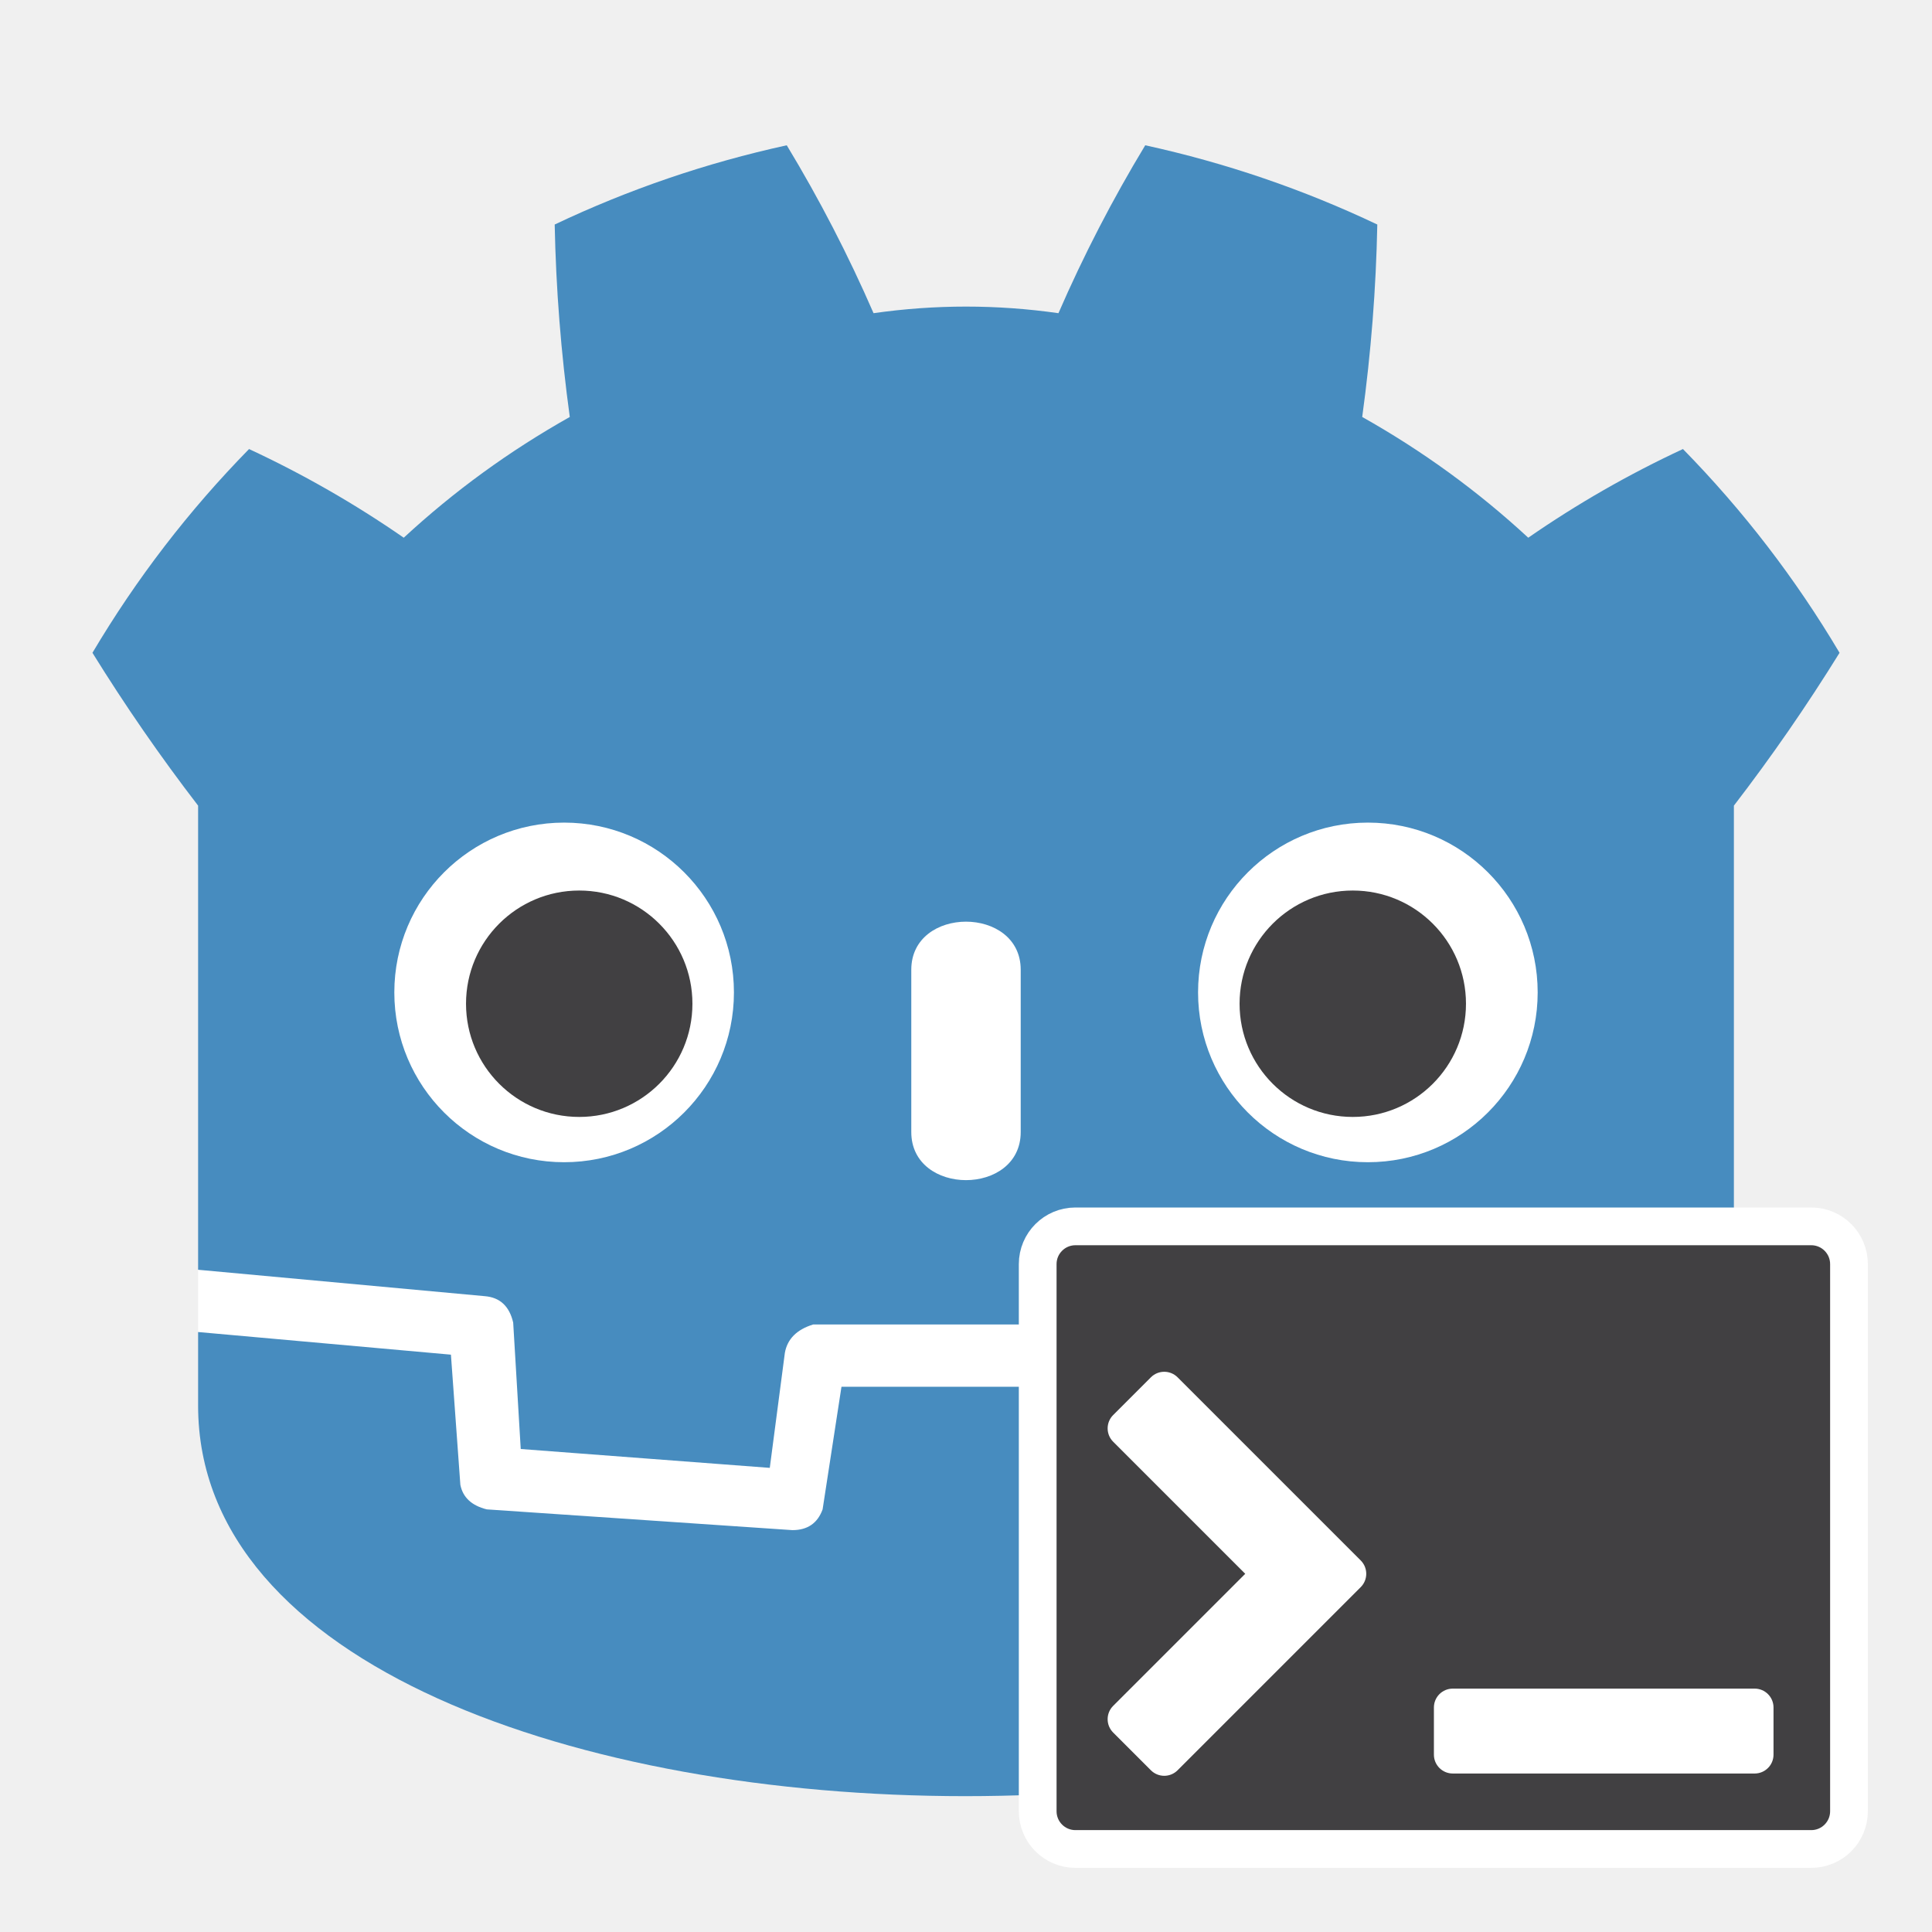
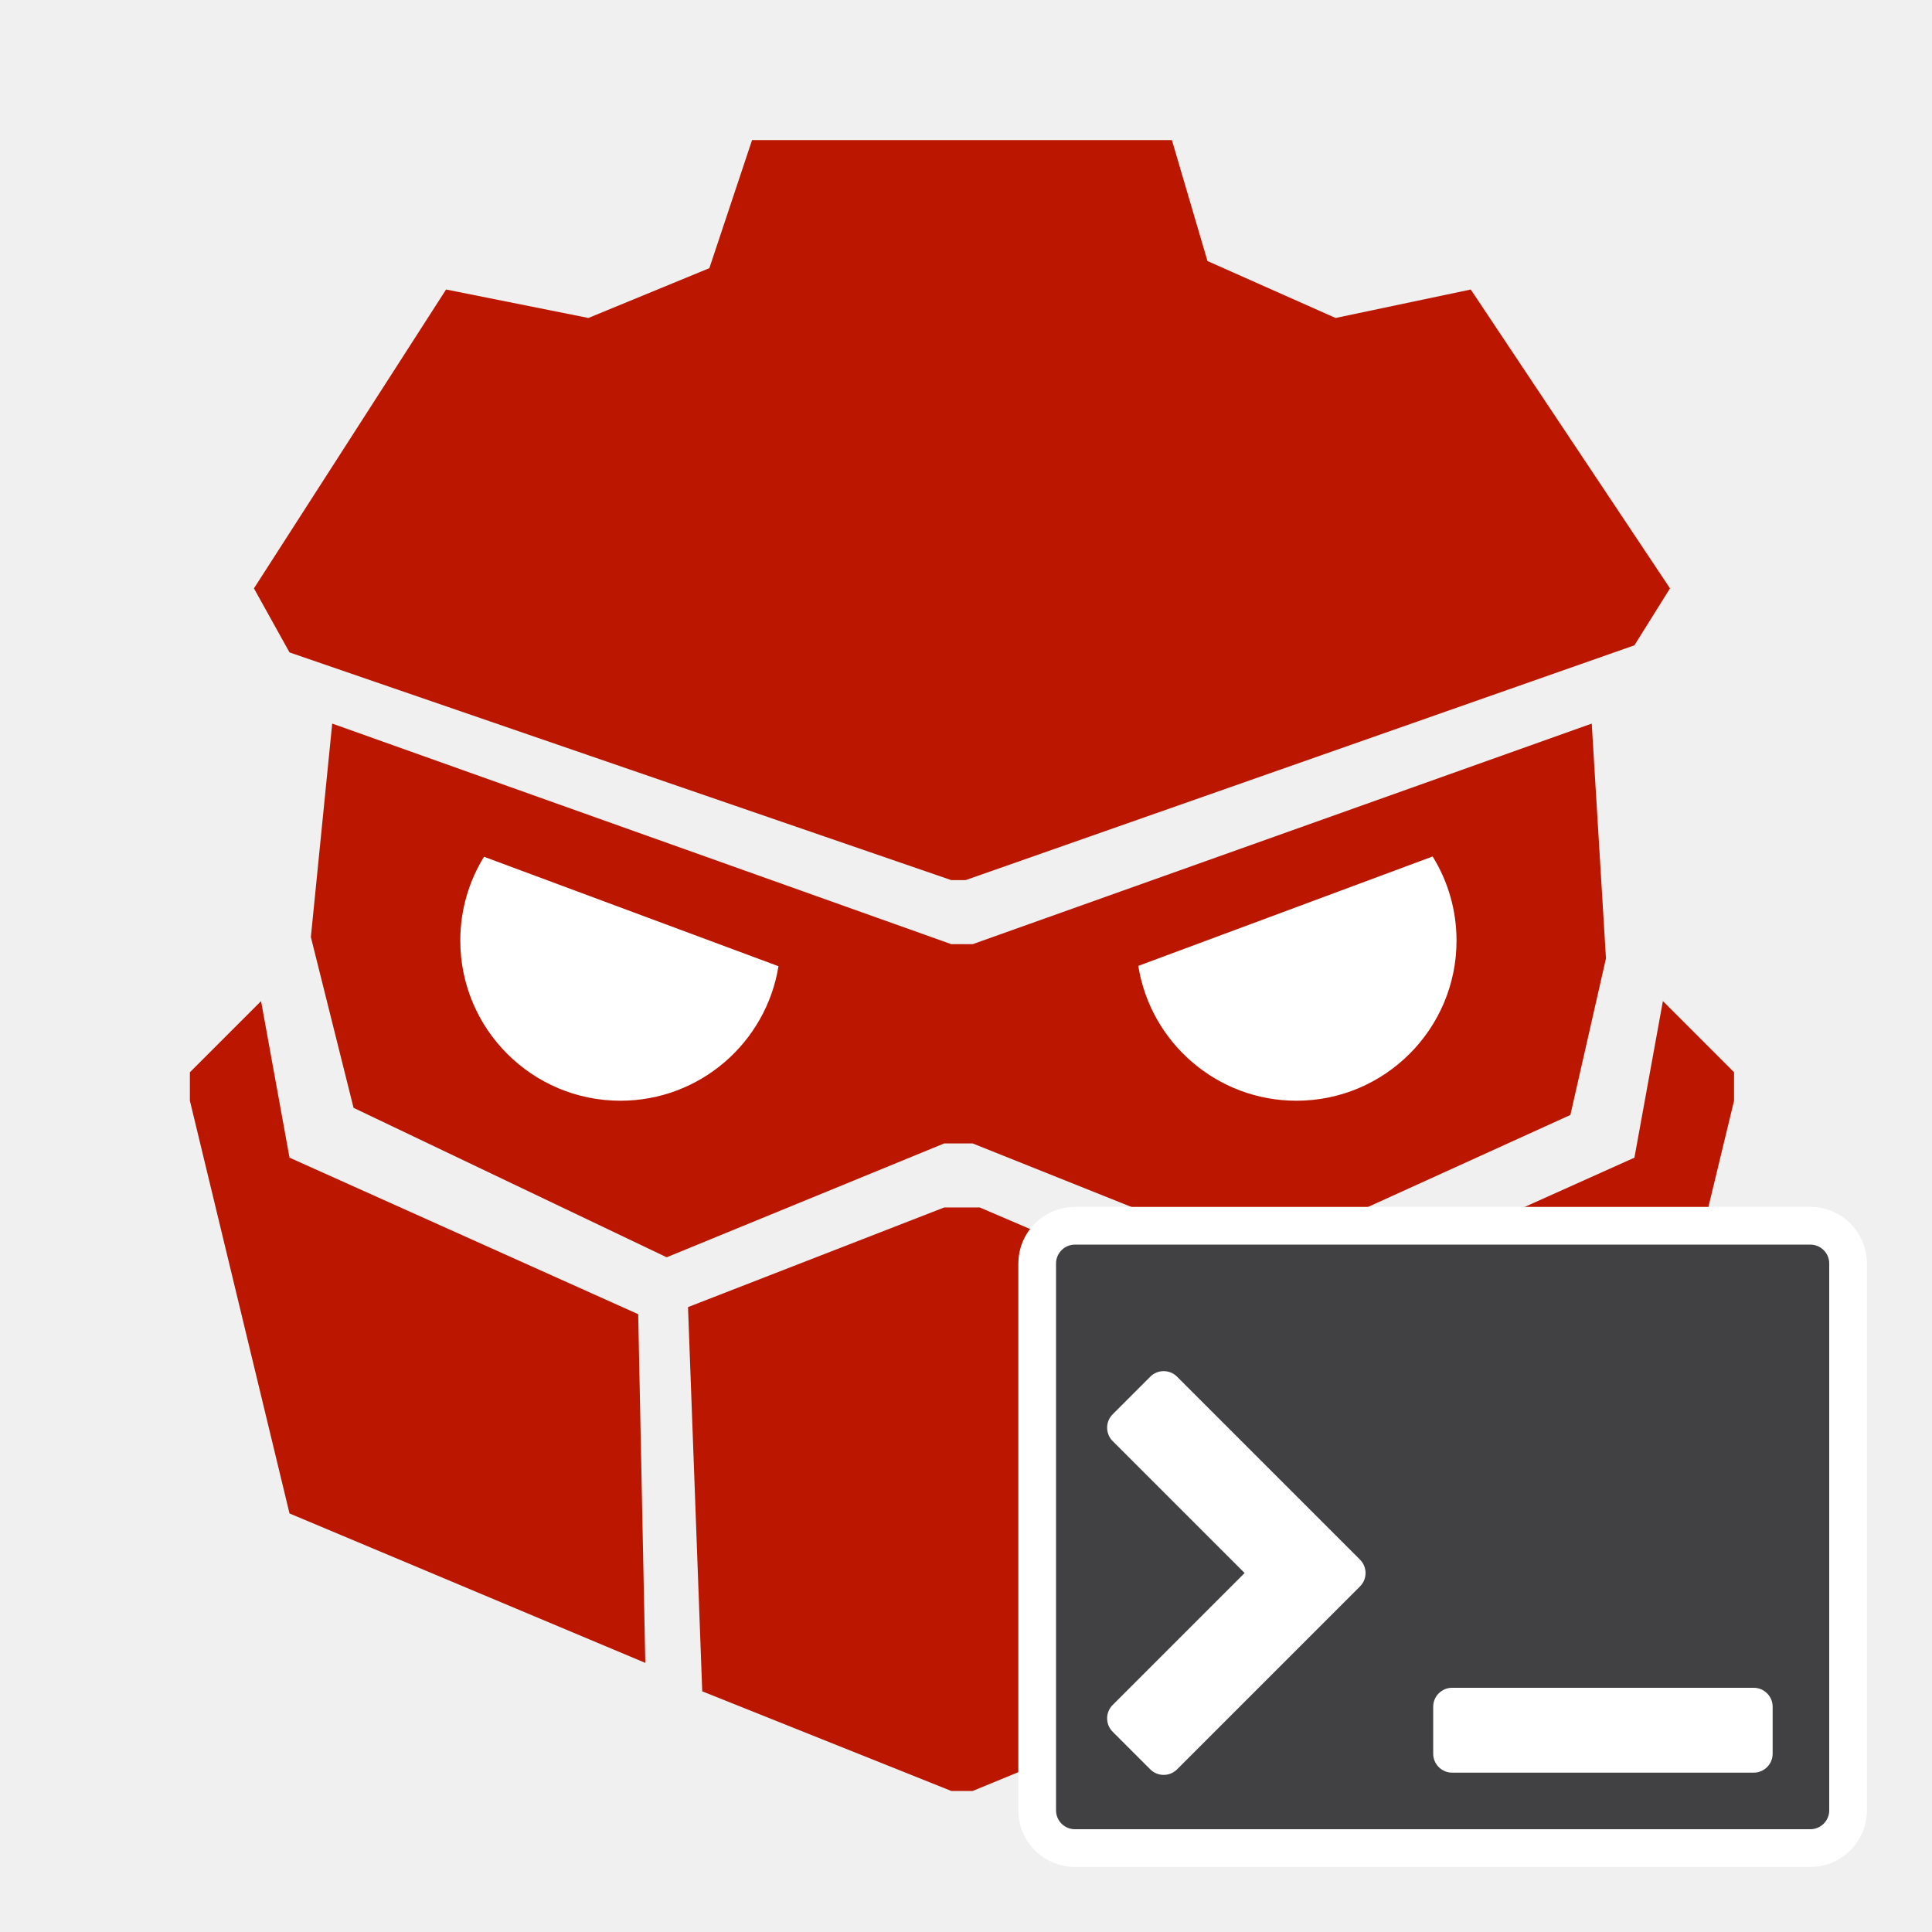
- <svg xmlns="http://www.w3.org/2000/svg" width="1024" height="1024">
-   <g fill="#fff">
-     <path d="M105 673v33q407 354 814 0v-33z" />
-     <path fill="#478cbf" d="m105 673 152 14q12 1 15 14l4 67 132 10 8-61q2-11 15-15h162q13 4 15 15l8 61 132-10 4-67q3-13 15-14l152-14V427q30-39 56-81-35-59-83-108-43 20-82 47-40-37-88-64 7-51 8-102-59-28-123-42-26 43-46 89-49-7-98 0-20-46-46-89-64 14-123 42 1 51 8 102-48 27-88 64-39-27-82-47-48 49-83 108 26 42 56 81zm0 33v39c0 276 813 276 814 0v-39l-134 12-5 69q-2 10-14 13l-162 11q-12 0-16-11l-10-65H446l-10 65q-4 11-16 11l-162-11q-12-3-14-13l-5-69z" />
-     <path d="M483 600c0 34 58 34 58 0v-86c0-34-58-34-58 0z" />
-     <circle cx="725" cy="526" r="90" />
-     <circle cx="299" cy="526" r="90" />
+ <svg xmlns="http://www.w3.org/2000/svg" width="100%" height="100%" viewBox="0 0 1366 1366" version="1.1" xml:space="preserve" style="fill-rule:evenodd;clip-rule:evenodd;">
+   <g transform="matrix(1.33333,0,0,1.33333,0,0)">
+     <g id="Redot.svg" transform="matrix(3.77344,0,0,3.77344,512,512)">
+       <g transform="matrix(1,0,0,1,-128,-128)">
+         <g id="SVG">
+           <path d="M29,133L19,143L19,147L33,205L83,226L82,177L33,155L29,133Z" style="fill:rgb(187,23,0);" />
+           <g transform="matrix(-1,0,0,1,255,0)">
+             <path d="M29,133L19,143L19,147L33,205L83,226L82,177L33,155L29,133Z" style="fill:rgb(187,23,0);" />
+           </g>
+           <path d="M89,176L91,230L126,244L129,244L163,230L165,177L130,162L125,162L89,176Z" style="fill:rgb(187,23,0);" />
+           <path d="M105.983,126.03C105.994,126.352 106,126.675 106,127C106,141.902 93.902,154 79,154C64.098,154 52,141.902 52,127C52,119.888 54.756,113.414 59.257,108.59L105.983,126.03Z" style="fill:white;" />
+           <g transform="matrix(-1,0,0,1,253,0)">
+             <path d="M105.983,126.03C105.994,126.352 106,126.675 106,127C106,141.902 93.902,154 79,154C64.098,154 52,141.902 52,127C52,119.888 54.756,113.414 59.257,108.59L105.983,126.03Z" style="fill:white;" />
+           </g>
+           <path d="M39,94L126,125L129,125L216,94L218,127L213,149L169,169L129,153L125,153L86,169L42,148L36,124L39,94ZM101.713,128.097L60.334,112.715C58.22,116.143 57,120.18 57,124.5C57,136.918 67.082,147 79.5,147C90.694,147 99.989,138.808 101.713,128.097ZM193.642,112.676L152.279,128.052C153.984,138.785 163.29,147 174.5,147C186.918,147 197,136.918 197,124.5C197,120.164 195.771,116.113 193.642,112.676Z" style="fill:rgb(187,23,0);" />
+           <path d="M98,12L92,30L75,37L55,33L28,75L33,84L126,116L128,116L222,83L227,75L199,33L180,37L162,29L157,12L98,12Z" style="fill:rgb(187,23,0);" />
+         </g>
+       </g>
+     </g>
+     <path d="M980,670L980,960C980,971.038 971.038,980 960,980L570,980C558.962,980 550,971.038 550,960L550,670C550,658.962 558.962,650 570,650L960,650C971.038,650 980,658.962 980,670Z" style="fill:rgb(65,64,66);stroke:white;stroke-width:20px;" />
+     <path d="M590,750C586.121,753.879 586.121,760.263 590,764.142L660,834.142L590,904.142C586.121,908.021 586.121,914.405 590,918.284L610,938.284C613.879,942.163 620.263,942.163 624.142,938.284L721.213,841.213C725.092,837.334 725.092,830.95 721.213,827.071L624.142,730C620.263,726.121 613.879,726.121 610,730L590,750ZM770,895C764.514,895 760,899.514 760,905L760,930C760,935.486 764.514,940 770,940L930,940C935.486,940 940,935.486 940,930L940,905C940,899.514 935.486,895 930,895L770,895Z" style="fill:white;fill-rule:nonzero;" />
  </g>
-   <g fill="#414042">
-     <circle cx="307" cy="532" r="60" />
-     <circle cx="717" cy="532" r="60" />
-   </g>
-   <rect width="430" height="330" x="550" y="650" fill="#414042" stroke="#fff" stroke-width="20" rx="20" />
-   <path fill="#fff" d="M590 750a10 10 0 0 0 0 14.142l70 70-70 70a10 10 0 0 0 0 14.142l20 20a10 10 0 0 0 14.142 0l97.071-97.071a10 10 0 0 0 0-14.142L624.142 730A10 10 0 0 0 610 730zm180 145a10 10 0 0 0-10 10v25a10 10 0 0 0 10 10h160a10 10 0 0 0 10-10v-25a10 10 0 0 0-10-10z" />
</svg>
